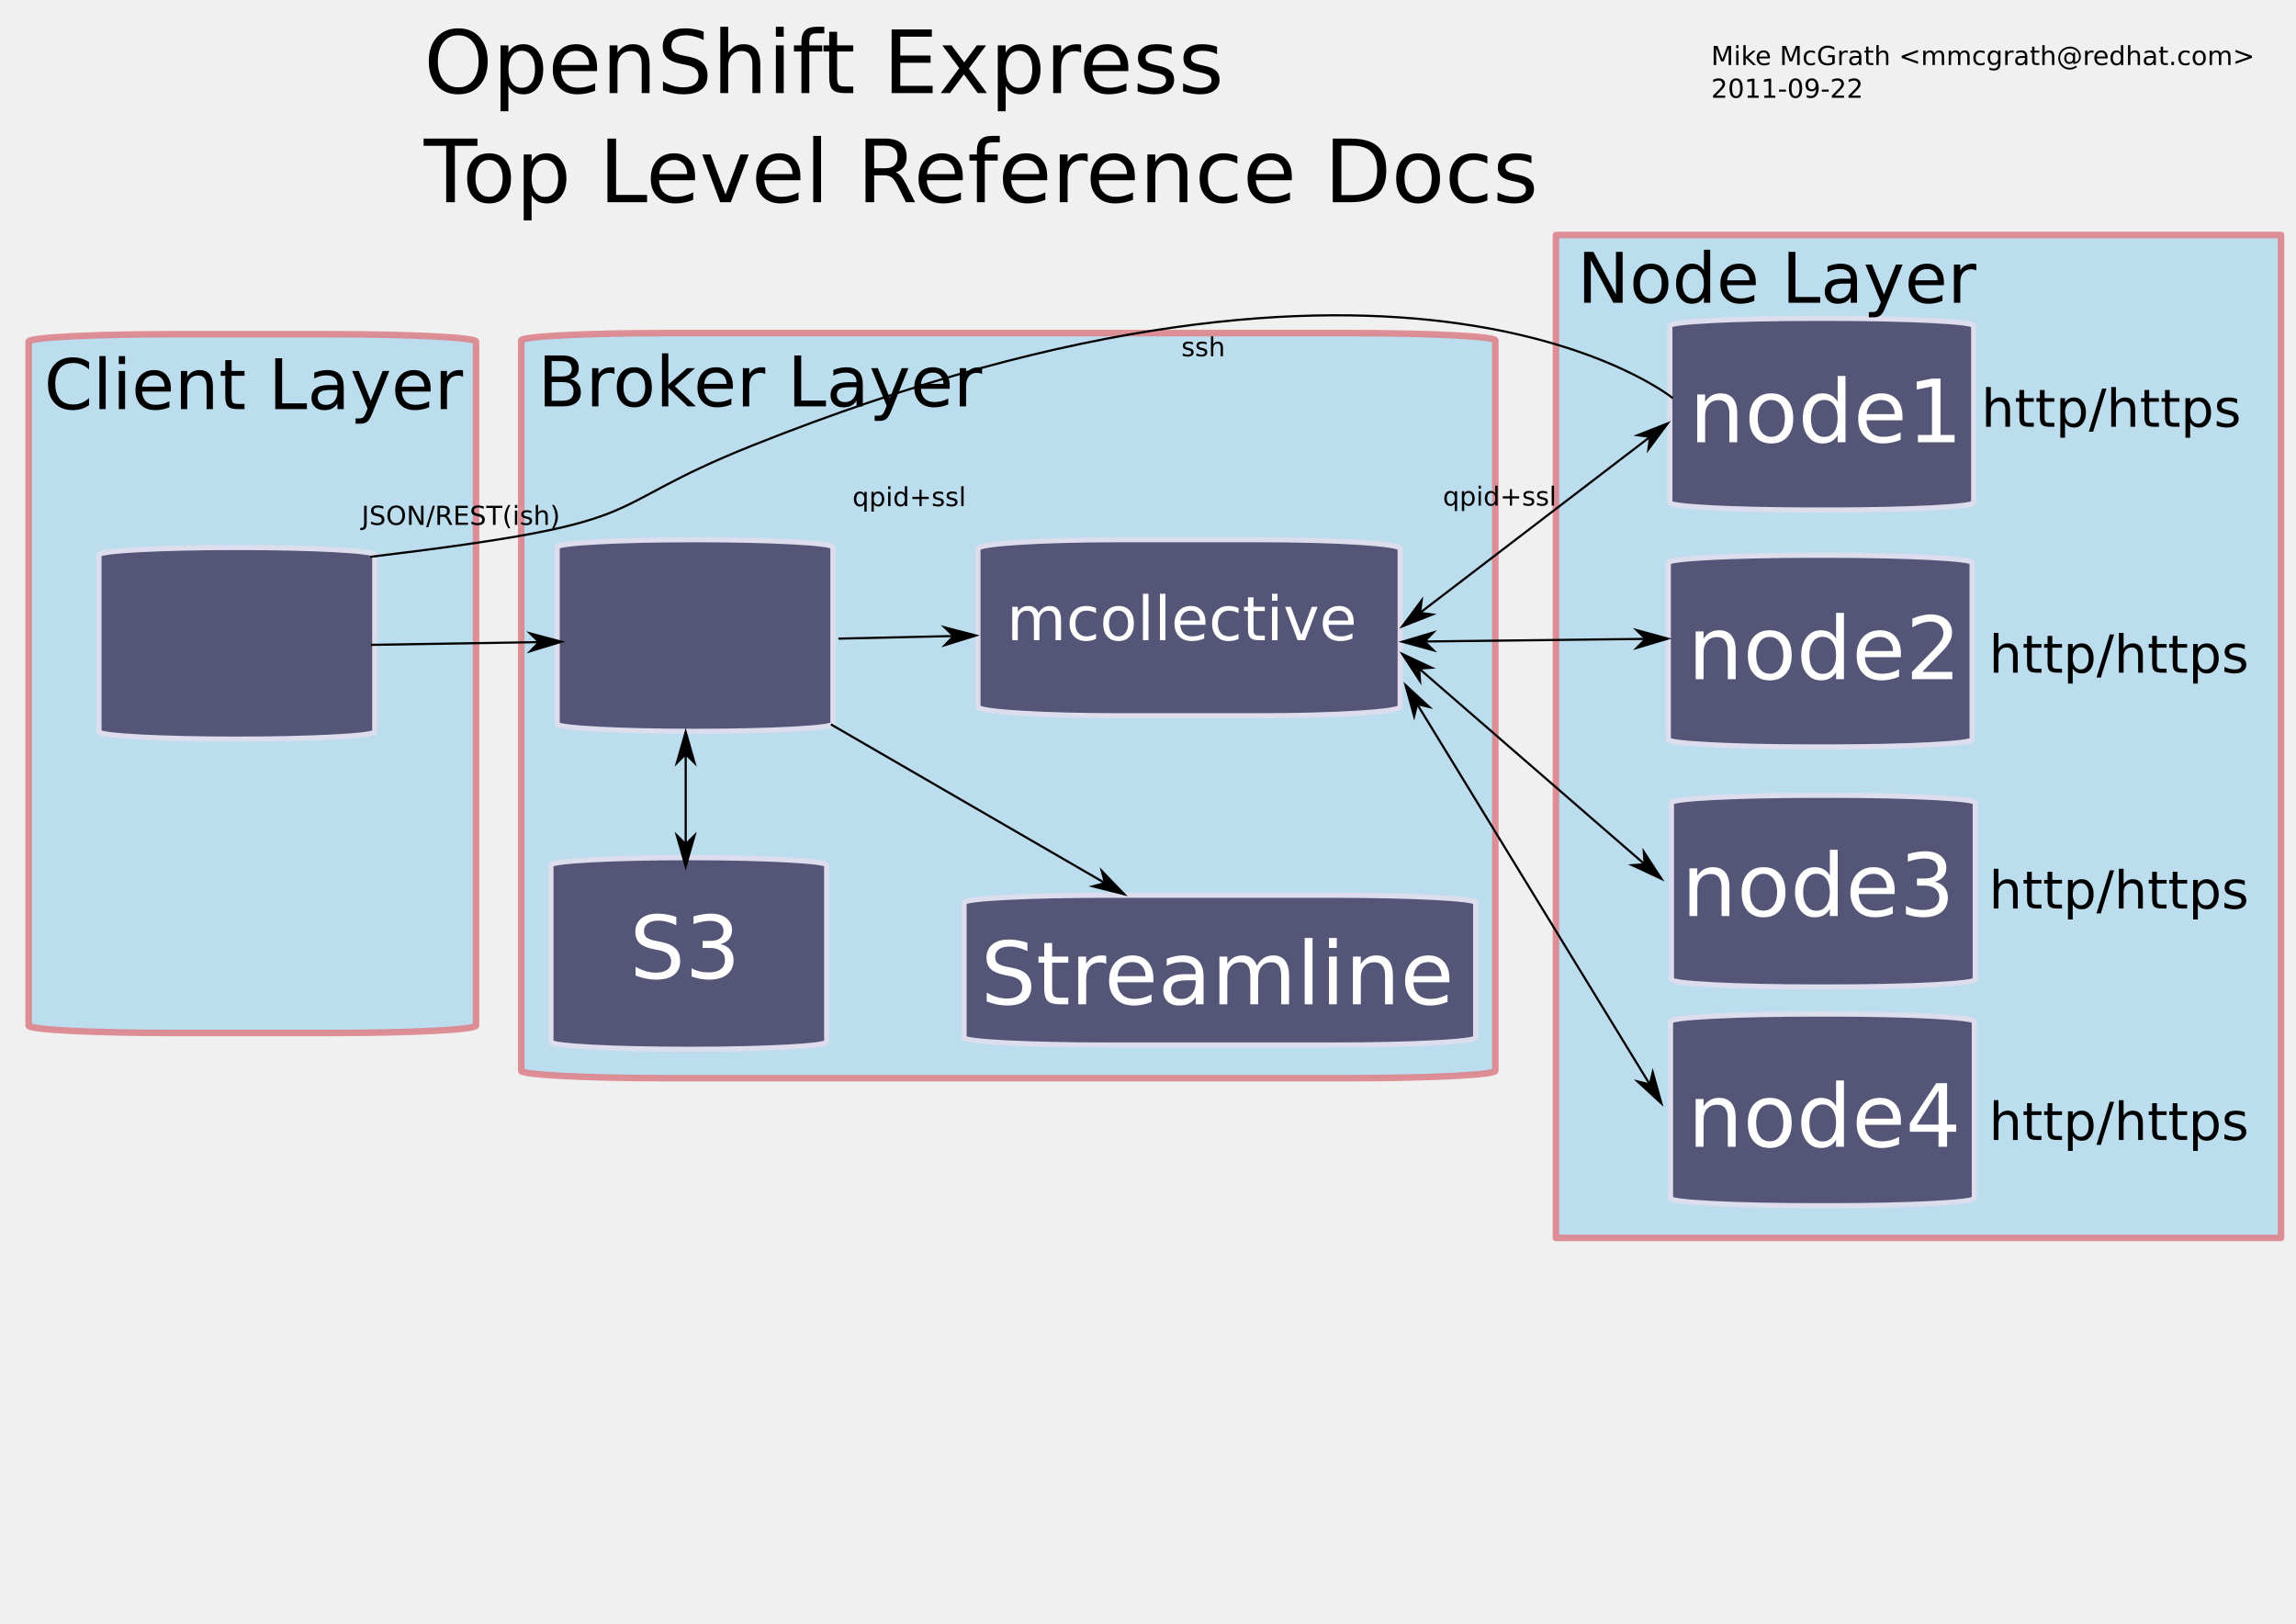
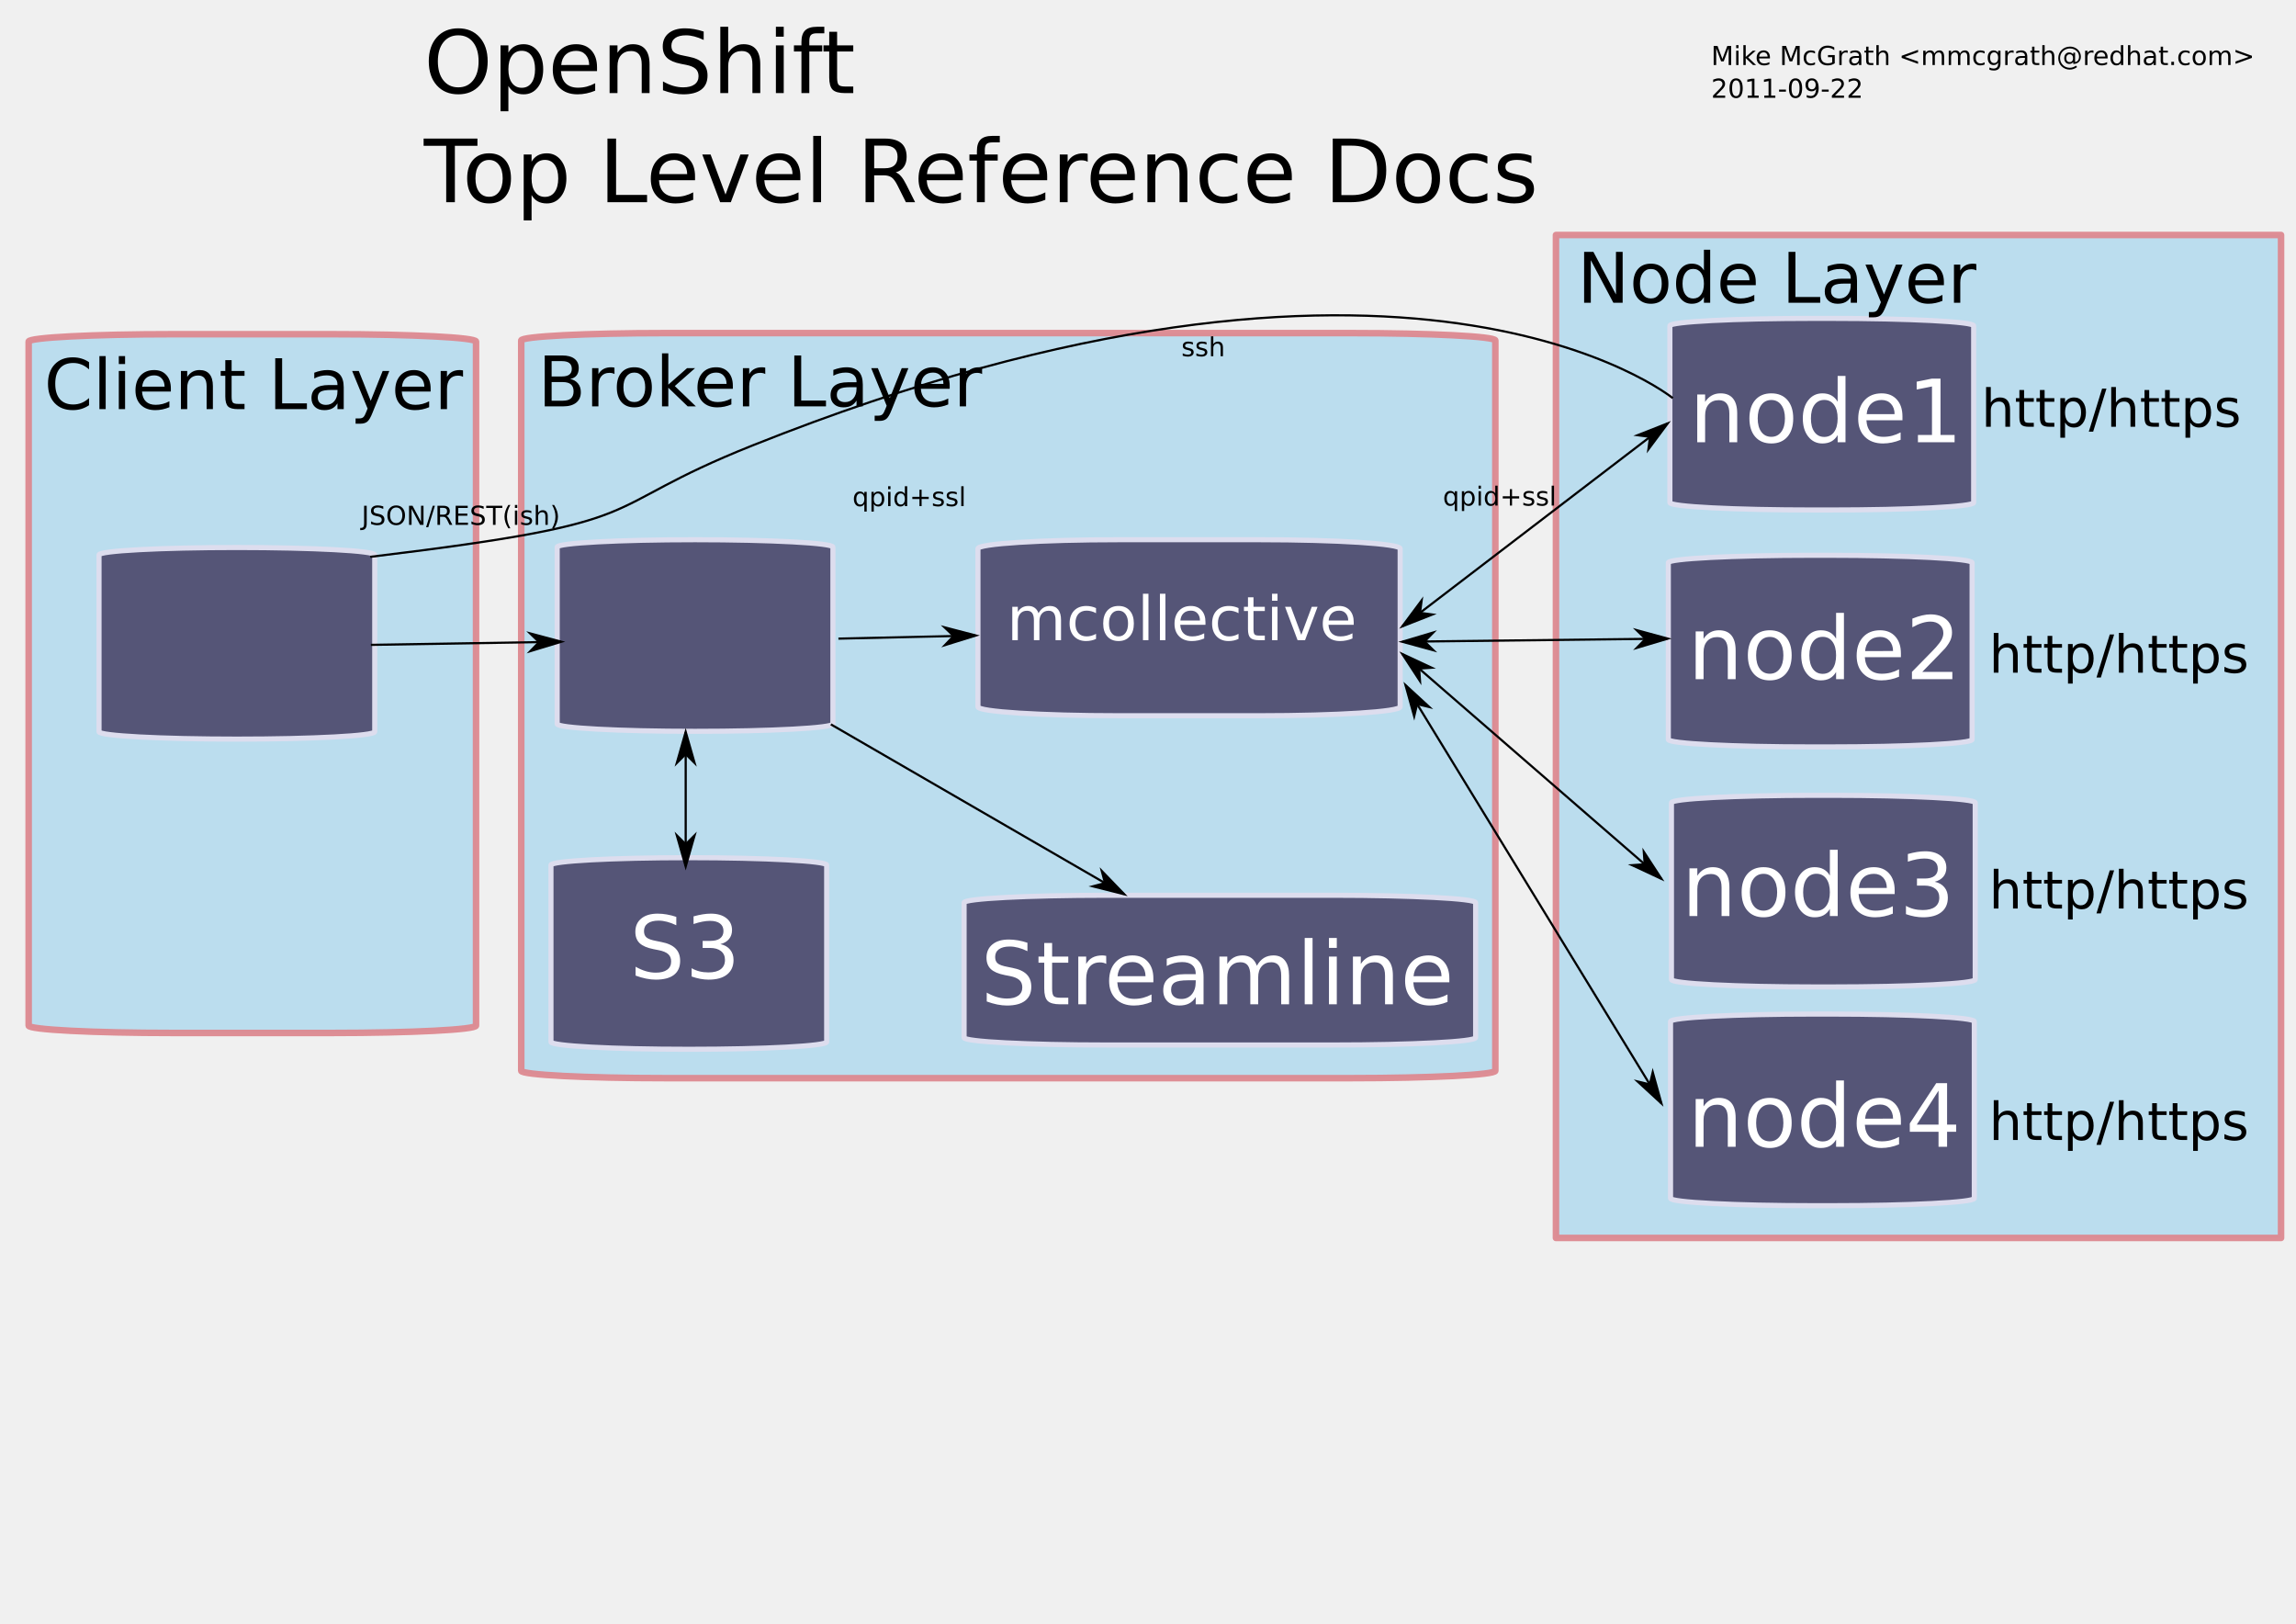
<svg xmlns="http://www.w3.org/2000/svg" width="1052.362" height="744.094" id="svg2" version="1.1">
  <defs id="defs4">
    <marker orient="auto" refY="0.0" refX="0.0" id="Arrow1Lstart" style="overflow:visible">
      <path id="path4346" d="M 0.0,0.0 L 5.0,-5.0 L -12.5,0.0 L 5.0,5.0 L 0.0,0.0 z " style="fill-rule:evenodd;stroke:#000000;stroke-width:1.0pt;marker-start:none" transform="scale(0.8) translate(12.5,0)" />
    </marker>
    <marker orient="auto" refY="0.0" refX="0.0" id="Arrow1Lend" style="overflow:visible;">
      <path id="path4349" d="M 0.0,0.0 L 5.0,-5.0 L -12.5,0.0 L 5.0,5.0 L 0.0,0.0 z " style="fill-rule:evenodd;stroke:#000000;stroke-width:1.0pt;marker-start:none;" transform="scale(0.8) rotate(180) translate(12.5,0)" />
    </marker>
  </defs>
  <g id="layer1" transform="translate(0,-308.2677)">
    <rect style="fill:#bbddee;fill-opacity:1;stroke:#dd888f;stroke-width:3;stroke-linejoin:round;stroke-miterlimit:4;stroke-opacity:0.941;stroke-dasharray:none" id="rect4313" width="205.061" height="320.218" x="13.132" y="461.423" rx="66.044" ry="3.379" />
    <rect style="fill:#555577;fill-opacity:0.996;stroke:#ddddee;stroke-width:2.34;stroke-linejoin:round;stroke-miterlimit:4;stroke-opacity:1;stroke-dasharray:none" id="rect2985" width="126.374" height="87.803" x="45.384" y="559.175" rx="67.474" ry="3.379" />
    <flowRoot xml:space="preserve" id="flowRoot3899-8" style="font-size:32px;font-style:normal;font-weight:normal;line-height:125%;letter-spacing:0px;word-spacing:0px;fill:#ffffff;fill-opacity:1;stroke:none;font-family:Bitstream Vera Sans" transform="translate(2.089455,328.1131)">
      <flowRegion id="flowRegion3901-7">
        <rect id="rect3903-2" width="98.571" height="46.429" x="57.143" y="271.952" style="font-size:32px;fill:#ffffff;fill-opacity:1" />
      </flowRegion>
      <flowPara id="flowPara3905-6">git</flowPara>
    </flowRoot>
    <flowRoot xml:space="preserve" id="flowRoot3899" style="font-size:22px;font-style:normal;font-weight:normal;line-height:125%;letter-spacing:0px;word-spacing:0px;fill:#ffffff;fill-opacity:1;stroke:none;font-family:Bitstream Vera Sans" transform="translate(3.030458,293.2887)">
      <flowRegion id="flowRegion3901">
        <rect id="rect3903" width="98.571" height="46.429" x="57.143" y="271.952" style="font-size:22px;fill:#ffffff;fill-opacity:1" />
      </flowRegion>
      <flowPara id="flowPara3905">rhc-tools</flowPara>
    </flowRoot>
    <rect style="fill:#bbddee;fill-opacity:1;stroke:#dd888f;stroke-width:3;stroke-linejoin:round;stroke-miterlimit:4;stroke-opacity:0.941;stroke-dasharray:none" id="rect4313-0" width="446.487" height="341.432" x="238.901" y="460.918" rx="66.044" ry="3.379" />
    <rect style="fill:#555577;fill-opacity:0.996;stroke:#ddddee;stroke-width:2.34;stroke-linejoin:round;stroke-miterlimit:4;stroke-opacity:1;stroke-dasharray:none" id="rect2985-0" width="126.374" height="87.803" x="255.384" y="555.604" rx="67.474" ry="3.379" />
    <flowRoot transform="translate(203.1663,301.1727)" xml:space="preserve" id="flowRoot3899-0" style="font-size:32px;font-style:normal;font-weight:normal;line-height:125%;letter-spacing:0px;word-spacing:0px;fill:#ffffff;fill-opacity:1;stroke:none;font-family:Bitstream Vera Sans">
      <flowRegion id="flowRegion3901-2">
        <rect id="rect3903-7" width="116.429" height="40" x="57.143" y="271.952" style="font-size:32px;fill:#ffffff;fill-opacity:1" />
      </flowRegion>
      <flowPara id="flowPara3905-9">Broker</flowPara>
    </flowRoot>
    <g id="g4185">
      <rect ry="3.379" rx="67.474" y="701.318" x="252.527" height="87.803" width="126.374" id="rect2985-0-0" style="fill:#555577;fill-opacity:0.996;stroke:#ddddee;stroke-width:2.34;stroke-linejoin:round;stroke-miterlimit:4;stroke-opacity:1;stroke-dasharray:none" />
      <g id="g4181">
        <text xml:space="preserve" style="font-size:40px;font-style:normal;font-weight:normal;line-height:125%;letter-spacing:0px;word-spacing:0px;fill:#ffffff;fill-opacity:1;stroke:none;font-family:Bitstream Vera Sans" x="288.571" y="756.648" id="text3948">
          <tspan id="tspan3950" x="288.571" y="756.648">S3</tspan>
        </text>
      </g>
    </g>
    <g id="g4196">
      <rect ry="4.094" rx="64.616" y="555.604" x="448.241" height="80.66" width="193.517" id="rect2985-0-5" style="fill:#555577;fill-opacity:0.996;stroke:#ddddee;stroke-width:2.34;stroke-linejoin:round;stroke-miterlimit:4;stroke-opacity:1;stroke-dasharray:none" />
      <text id="text3952" y="601.648" x="461.429" style="font-size:28px;font-style:normal;font-weight:normal;line-height:125%;letter-spacing:0px;word-spacing:0px;fill:#ffffff;fill-opacity:1;stroke:none;font-family:Bitstream Vera Sans" xml:space="preserve">
        <tspan id="tspan3956" y="601.648" x="461.429">mcollective</tspan>
      </text>
    </g>
    <rect style="fill:#bbddee;fill-opacity:1;stroke:#dd888f;stroke-width:3;stroke-linejoin:round;stroke-miterlimit:4;stroke-opacity:0.941;stroke-dasharray:none" id="rect4313-0-2" width="332.34" height="459.619" x="713.168" y="415.966" rx="152.917" ry="0" />
    <g id="g4201">
      <rect ry="3.379" rx="66.044" y="454.175" x="765.384" height="87.803" width="139.232" id="rect2985-0-5-9" style="fill:#555577;fill-opacity:0.996;stroke:#ddddee;stroke-width:2.34;stroke-linejoin:round;stroke-miterlimit:4;stroke-opacity:1;stroke-dasharray:none" />
      <text id="text3958" y="510.934" x="774.286" style="font-size:40px;font-style:normal;font-weight:normal;line-height:125%;letter-spacing:0px;word-spacing:0px;fill:#ffffff;fill-opacity:1;stroke:none;font-family:Bitstream Vera Sans" xml:space="preserve">
        <tspan y="510.934" x="774.286" id="tspan3960">node1</tspan>
      </text>
    </g>
    <g id="g4206">
      <rect ry="3.379" rx="66.044" y="562.746" x="764.67" height="87.803" width="139.232" id="rect2985-0-5-9-7" style="fill:#555577;fill-opacity:0.996;stroke:#ddddee;stroke-width:2.34;stroke-linejoin:round;stroke-miterlimit:4;stroke-opacity:1;stroke-dasharray:none" />
      <text id="text3958-7" y="619.505" x="773.571" style="font-size:40px;font-style:normal;font-weight:normal;line-height:125%;letter-spacing:0px;word-spacing:0px;fill:#ffffff;fill-opacity:1;stroke:none;font-family:Bitstream Vera Sans" xml:space="preserve">
        <tspan y="619.505" x="773.571" id="tspan3960-8">node2</tspan>
      </text>
    </g>
    <g id="g4211">
      <rect ry="3.379" rx="66.044" y="672.746" x="766.098" height="87.803" width="139.232" id="rect2985-0-5-9-7-6" style="fill:#555577;fill-opacity:0.996;stroke:#ddddee;stroke-width:2.34;stroke-linejoin:round;stroke-miterlimit:4;stroke-opacity:1;stroke-dasharray:none" />
      <text id="text3958-7-2" y="728.076" x="770.714" style="font-size:40px;font-style:normal;font-weight:normal;line-height:125%;letter-spacing:0px;word-spacing:0px;fill:#ffffff;fill-opacity:1;stroke:none;font-family:Bitstream Vera Sans" xml:space="preserve">
        <tspan y="728.076" x="770.714" id="tspan3960-8-6">node3</tspan>
      </text>
    </g>
    <rect style="fill:#555577;fill-opacity:0.996;stroke:#ddddee;stroke-width:2.34;stroke-linejoin:round;stroke-miterlimit:4;stroke-opacity:1;stroke-dasharray:none" id="rect2985-0-5-9-7-6-8" width="139.232" height="87.803" x="765.68" y="772.992" rx="66.044" ry="3.379" />
    <text xml:space="preserve" style="font-size:40px;font-style:normal;font-weight:normal;line-height:125%;letter-spacing:0px;word-spacing:0px;fill:#ffffff;fill-opacity:1;stroke:none;font-family:Bitstream Vera Sans" x="773.571" y="833.791" id="text3958-7-2-2">
      <tspan id="tspan3960-8-6-9" x="773.571" y="833.791">node4</tspan>
    </text>
    <path style="fill:none;stroke:#000000;stroke-width:1px;stroke-linecap:butt;stroke-linejoin:miter;stroke-opacity:1;marker-end:url(#Arrow1Lend)" d="m 170,295.523 87.143,-1.429" id="path4341" transform="translate(0,308.2677)" />
    <path style="fill:none;stroke:#000000;stroke-width:1px;stroke-linecap:butt;stroke-linejoin:miter;stroke-opacity:1;marker-start:url(#Arrow1Lstart);marker-end:url(#Arrow1Lend)" d="m 314.286,335.523 0,61.429" id="path4787" transform="translate(0,308.2677)" />
    <path style="fill:none;stroke:#000000;stroke-width:1px;stroke-linecap:butt;stroke-linejoin:miter;stroke-opacity:1;marker-start:none;marker-end:url(#Arrow1Lend)" d="m 384.286,292.666 62.857,-1.429" id="path5159" transform="translate(0,308.2677)" />
    <path style="fill:none;stroke:#000000;stroke-width:1px;stroke-linecap:butt;stroke-linejoin:miter;stroke-opacity:1;marker-start:url(#Arrow1Lstart);marker-end:url(#Arrow1Lend)" d="M 642.857,286.952 764.286,194.094" id="path5529" transform="translate(0,308.2677)" />
    <path style="fill:none;stroke:#000000;stroke-width:1px;stroke-linecap:butt;stroke-linejoin:miter;stroke-opacity:1;marker-start:url(#Arrow1Lstart);marker-mid:none;marker-end:url(#Arrow1Lend)" d="m 642.857,294.094 121.429,-1.429" id="path5531" transform="translate(0,308.2677)" />
    <path style="fill:none;stroke:#000000;stroke-width:1px;stroke-linecap:butt;stroke-linejoin:miter;stroke-opacity:1;marker-start:url(#Arrow1Lstart);marker-end:url(#Arrow1Lend)" d="M 642.857,299.809 761.429,402.666" id="path5533" transform="translate(0,308.2677)" />
    <path style="fill:none;stroke:#000000;stroke-width:1px;stroke-linecap:butt;stroke-linejoin:miter;stroke-opacity:1;marker-start:url(#Arrow1Lstart);marker-end:url(#Arrow1Lend)" d="M 644.286,314.094 761.429,505.523" id="path5535" transform="translate(0,308.2677)" />
    <text xml:space="preserve" style="font-size:12px;font-style:normal;font-weight:normal;line-height:125%;letter-spacing:0px;word-spacing:0px;fill:#000000;fill-opacity:1;stroke:none;font-family:Bitstream Vera Sans" x="784.286" y="338.076" id="text6457">
      <tspan id="tspan6459" x="784.286" y="338.076">Mike McGrath &lt;mmcgrath@redhat.com&gt;</tspan>
      <tspan x="784.286" y="353.076" id="tspan6461">2011-09-22</tspan>
    </text>
    <text xml:space="preserve" style="font-size:40px;font-style:normal;font-weight:normal;line-height:125%;letter-spacing:0px;word-spacing:0px;fill:#000000;fill-opacity:1;stroke:none;font-family:Bitstream Vera Sans" x="194.286" y="350.934" id="text6463">
-       <tspan id="tspan6465" x="194.286" y="350.934">OpenShift Express</tspan>
+       <tspan id="tspan6465" x="194.286" y="350.934">OpenShift</tspan>
      <tspan x="194.286" y="400.934" id="tspan6467">Top Level Reference Docs</tspan>
    </text>
    <text xml:space="preserve" style="font-size:12px;font-style:normal;font-weight:normal;line-height:125%;letter-spacing:0px;word-spacing:0px;fill:#000000;fill-opacity:1;stroke:none;font-family:Bitstream Vera Sans" x="165.714" y="548.791" id="text6469">
      <tspan id="tspan6471" x="165.714" y="548.791">JSON/REST(ish)</tspan>
    </text>
    <text xml:space="preserve" style="font-size:12px;font-style:normal;font-weight:normal;line-height:125%;letter-spacing:0px;word-spacing:0px;fill:#000000;fill-opacity:1;stroke:none;font-family:Bitstream Vera Sans" x="390.714" y="540.219" id="text6473">
      <tspan id="tspan6475" x="390.714" y="540.219">qpid+ssl</tspan>
    </text>
    <text xml:space="preserve" style="font-size:12px;font-style:normal;font-weight:normal;line-height:125%;letter-spacing:0px;word-spacing:0px;fill:#000000;fill-opacity:1;stroke:none;font-family:Bitstream Vera Sans" x="661.332" y="539.958" id="text6473-7">
      <tspan id="tspan6475-6" x="661.332" y="539.958">qpid+ssl</tspan>
    </text>
    <path style="fill:none;stroke:#000000;stroke-width:1px;stroke-linecap:butt;stroke-linejoin:miter;stroke-opacity:1" d="M 169.706,255.181 C 306.079,238.77 269.046,234.401 345.005,204.097 645.897,84.055 766.706,182.45 766.706,182.45" id="path3047" transform="translate(0,308.2677)" />
    <text xml:space="preserve" style="font-size:12px;font-style:normal;font-weight:normal;line-height:125%;letter-spacing:0px;word-spacing:0px;fill:#000000;fill-opacity:1;stroke:none;font-family:Bitstream Vera Sans" x="541.442" y="471.524" id="text3049">
      <tspan id="tspan3051" x="541.442" y="471.524">ssh</tspan>
    </text>
    <text xml:space="preserve" style="font-size:24px;font-style:normal;font-weight:normal;line-height:125%;letter-spacing:0px;word-spacing:0px;fill:#000000;fill-opacity:1;stroke:none;font-family:Bitstream Vera Sans" x="908.127" y="503.849" id="text3053">
      <tspan id="tspan3055" x="908.127" y="503.849">http/https</tspan>
    </text>
    <text xml:space="preserve" style="font-size:24px;font-style:normal;font-weight:normal;line-height:125%;letter-spacing:0px;word-spacing:0px;fill:#000000;fill-opacity:1;stroke:none;font-family:Bitstream Vera Sans" x="911.644" y="616.536" id="text3053-3">
      <tspan id="tspan3055-3" x="911.644" y="616.536">http/https</tspan>
    </text>
    <text xml:space="preserve" style="font-size:24px;font-style:normal;font-weight:normal;line-height:125%;letter-spacing:0px;word-spacing:0px;fill:#000000;fill-opacity:1;stroke:none;font-family:Bitstream Vera Sans" x="911.644" y="724.623" id="text3053-3-0">
      <tspan id="tspan3055-3-3" x="911.644" y="724.623">http/https</tspan>
    </text>
    <text xml:space="preserve" style="font-size:24px;font-style:normal;font-weight:normal;line-height:125%;letter-spacing:0px;word-spacing:0px;fill:#000000;fill-opacity:1;stroke:none;font-family:Bitstream Vera Sans" x="911.644" y="830.689" id="text3053-3-0-6">
      <tspan id="tspan3055-3-3-9" x="911.644" y="830.689">http/https</tspan>
    </text>
    <text xml:space="preserve" style="font-size:40px;font-style:normal;font-weight:normal;line-height:125%;letter-spacing:0px;word-spacing:0px;fill:#000000;fill-opacity:1;stroke:none;font-family:Bitstream Vera Sans" x="24.244" y="567.318" id="text3120" transform="translate(0,308.2677)">
      <tspan id="tspan3122" x="24.244" y="567.318" />
    </text>
    <flowRoot xml:space="preserve" id="flowRoot3124" style="font-size:12px;font-style:normal;font-weight:normal;line-height:125%;letter-spacing:0px;word-spacing:0px;fill:#000000;fill-opacity:1;stroke:none;font-family:Bitstream Vera Sans" transform="translate(0,308.2677)">
      <flowRegion id="flowRegion3126">
        <rect id="rect3128" width="209.102" height="210.112" x="19.193" y="510.749" style="font-size:12px" />
      </flowRegion>
      <flowPara id="flowPara3130" style="font-size:14px">Request comes in from client tools to openshift.redhat.com over a JSON/REST(ish) api.  This is documented.</flowPara>
      <flowPara style="font-size:14px" id="flowPara3146" />
      <flowPara style="font-size:14px" id="flowPara3148">Once created, the client communicates directly with the node for some operations (git push, snapshot, etc)</flowPara>
    </flowRoot>
    <flowRoot xml:space="preserve" id="flowRoot3132" style="fill:black;stroke:none;stroke-opacity:1;stroke-width:1px;stroke-linejoin:miter;stroke-linecap:butt;fill-opacity:1;font-family:Bitstream Vera Sans;font-style:normal;font-weight:normal;font-size:14px;line-height:125%;letter-spacing:0px;word-spacing:0px">
      <flowRegion id="flowRegion3134">
        <rect id="rect3136" width="178.797" height="214.152" x="244.457" y="507.719" style="font-size:14px" />
      </flowRegion>
      <flowPara id="flowPara3138" />
    </flowRoot>
    <flowRoot transform="translate(398.3122,449.3314)" xml:space="preserve" id="flowRoot3899-0-3" style="font-size:32px;font-style:normal;font-weight:normal;line-height:125%;letter-spacing:0px;word-spacing:0px;fill:#ffffff;fill-opacity:1;stroke:none;font-family:Bitstream Vera Sans">
      <flowRegion id="flowRegion3901-2-8">
        <rect id="rect3903-7-0" width="116.429" height="40" x="57.143" y="271.952" style="font-size:32px;fill:#ffffff;fill-opacity:1" />
      </flowRegion>
      <flowPara id="flowPara3905-9-4">Streaml</flowPara>
    </flowRoot>
    <g id="g4191" transform="translate(24.24366,1.010153)">
      <rect ry="3.379" rx="65.208" y="717.537" x="417.645" height="68.61" width="234.461" id="rect2985-0-3" style="fill:#555577;fill-opacity:0.996;stroke:#ddddee;stroke-width:2.34;stroke-linejoin:round;stroke-miterlimit:4;stroke-opacity:1;stroke-dasharray:none" />
      <text id="text3195" y="767.499" x="425.274" style="font-size:40px;font-style:normal;font-weight:normal;line-height:125%;letter-spacing:0px;word-spacing:0px;fill:#ffffff;fill-opacity:1;stroke:none;font-family:Bitstream Vera Sans" xml:space="preserve">
        <tspan y="767.499" x="425.274" id="tspan3197">Streamline</tspan>
      </text>
    </g>
    <path style="fill:none;stroke:#000000;stroke-width:1px;stroke-linecap:butt;stroke-linejoin:miter;stroke-opacity:1;marker-end:url(#Arrow1Lend)" d="M 380.828,331.952 C 515.178,409.734 515.178,409.734 515.178,409.734" id="path3201" transform="translate(0,308.2677)" />
    <flowRoot xml:space="preserve" id="flowRoot4235" style="fill:black;stroke:none;stroke-opacity:1;stroke-width:1px;stroke-linejoin:miter;stroke-linecap:butt;fill-opacity:1;font-family:Bitstream Vera Sans;font-style:normal;font-weight:normal;font-size:12px;line-height:125%;letter-spacing:0px;word-spacing:0px">
      <flowRegion id="flowRegion4237">
        <rect id="rect4239" width="172.736" height="222.234" x="258.599" y="492.567" style="font-size:12px" />
      </flowRegion>
      <flowPara id="flowPara4241" />
    </flowRoot>
    <flowRoot xml:space="preserve" id="flowRoot4243" style="fill:black;stroke:none;stroke-opacity:1;stroke-width:1px;stroke-linejoin:miter;stroke-linecap:butt;fill-opacity:1;font-family:Bitstream Vera Sans;font-style:normal;font-weight:normal;font-size:40px;line-height:125%;letter-spacing:0px;word-spacing:0px">
      <flowRegion id="flowRegion4245">
        <rect id="rect4247" width="161.624" height="161.624" x="237.386" y="505.698" />
      </flowRegion>
      <flowPara id="flowPara4249" />
    </flowRoot>
    <flowRoot xml:space="preserve" id="flowRoot4251" style="font-size:14px;font-style:normal;font-weight:normal;line-height:125%;letter-spacing:0px;word-spacing:0px;fill:#000000;fill-opacity:1;stroke:none;font-family:Bitstream Vera Sans" transform="translate(0,308.2677)">
      <flowRegion id="flowRegion4253">
        <rect id="rect4255" width="167.685" height="194.959" x="239.406" y="506.709" style="font-size:14px" />
      </flowRegion>
      <flowPara id="flowPara4257">broker is rails based, communicates to mcollective via qpid.</flowPara>
      <flowPara id="flowPara4259" />
      <flowPara id="flowPara4261">S3 is used to store information about users and applications</flowPara>
      <flowPara id="flowPara4263" />
      <flowPara id="flowPara4265">streamline is SSO and is tied to RH's RHN account system</flowPara>
    </flowRoot>
    <flowRoot xml:space="preserve" id="flowRoot4277" style="font-size:14px;font-style:normal;font-weight:normal;line-height:125%;letter-spacing:0px;word-spacing:0px;fill:#000000;fill-opacity:1;stroke:none;font-family:Bitstream Vera Sans" transform="translate(0,308.2677)">
      <flowRegion id="flowRegion4279">
        <rect id="rect4281" width="245.467" height="189.909" x="412.142" y="503.678" style="font-size:14px" />
      </flowRegion>
      <flowPara id="flowPara4283">mcollective is an opensource coordination project.  It has a client portion and server portion.  The server is running on each node and the client is on the express broker</flowPara>
      <flowPara id="flowPara4285" />
      <flowPara id="flowPara4287">Facts are a feature of mcollective to get information about nodes and filter based on them</flowPara>
    </flowRoot>
    <flowRoot xml:space="preserve" id="flowRoot4297" style="font-size:14px;font-style:normal;font-weight:normal;line-height:125%;letter-spacing:0px;word-spacing:0px;fill:#000000;fill-opacity:1;stroke:none;font-family:Bitstream Vera Sans" transform="translate(0,308.2677)">
      <flowRegion id="flowRegion4299">
        <rect id="rect4301" width="263.65" height="156.574" x="766.706" y="572.369" style="font-size:14px" />
      </flowRegion>
      <flowPara id="flowPara4307">nodes are where our user applications run.  The mcollective server sends information about how full the node is.  Mcollective runs the cartridges on the node and sends the proper flags in</flowPara>
    </flowRoot>
    <text xml:space="preserve" style="font-size:32px;font-style:normal;font-weight:normal;line-height:125%;letter-spacing:0px;word-spacing:0px;fill:#000000;fill-opacity:1;stroke:none;font-family:Bitstream Vera Sans" x="20.203" y="495.768" id="text4353">
      <tspan id="tspan4355" x="20.203" y="495.768">Client Layer</tspan>
    </text>
    <text xml:space="preserve" style="font-size:32px;font-style:normal;font-weight:normal;line-height:125%;letter-spacing:0px;word-spacing:0px;fill:#000000;fill-opacity:1;stroke:none;font-family:Bitstream Vera Sans" x="246.538" y="494.495" id="text4353-0">
      <tspan id="tspan4355-4" x="246.538" y="494.495">Broker Layer</tspan>
    </text>
    <text xml:space="preserve" style="font-size:32px;font-style:normal;font-weight:normal;line-height:125%;letter-spacing:0px;word-spacing:0px;fill:#000000;fill-opacity:1;stroke:none;font-family:Bitstream Vera Sans" x="722.938" y="447.018" id="text4353-0-4">
      <tspan id="tspan4355-4-5" x="722.938" y="447.018">Node Layer</tspan>
    </text>
  </g>
</svg>
